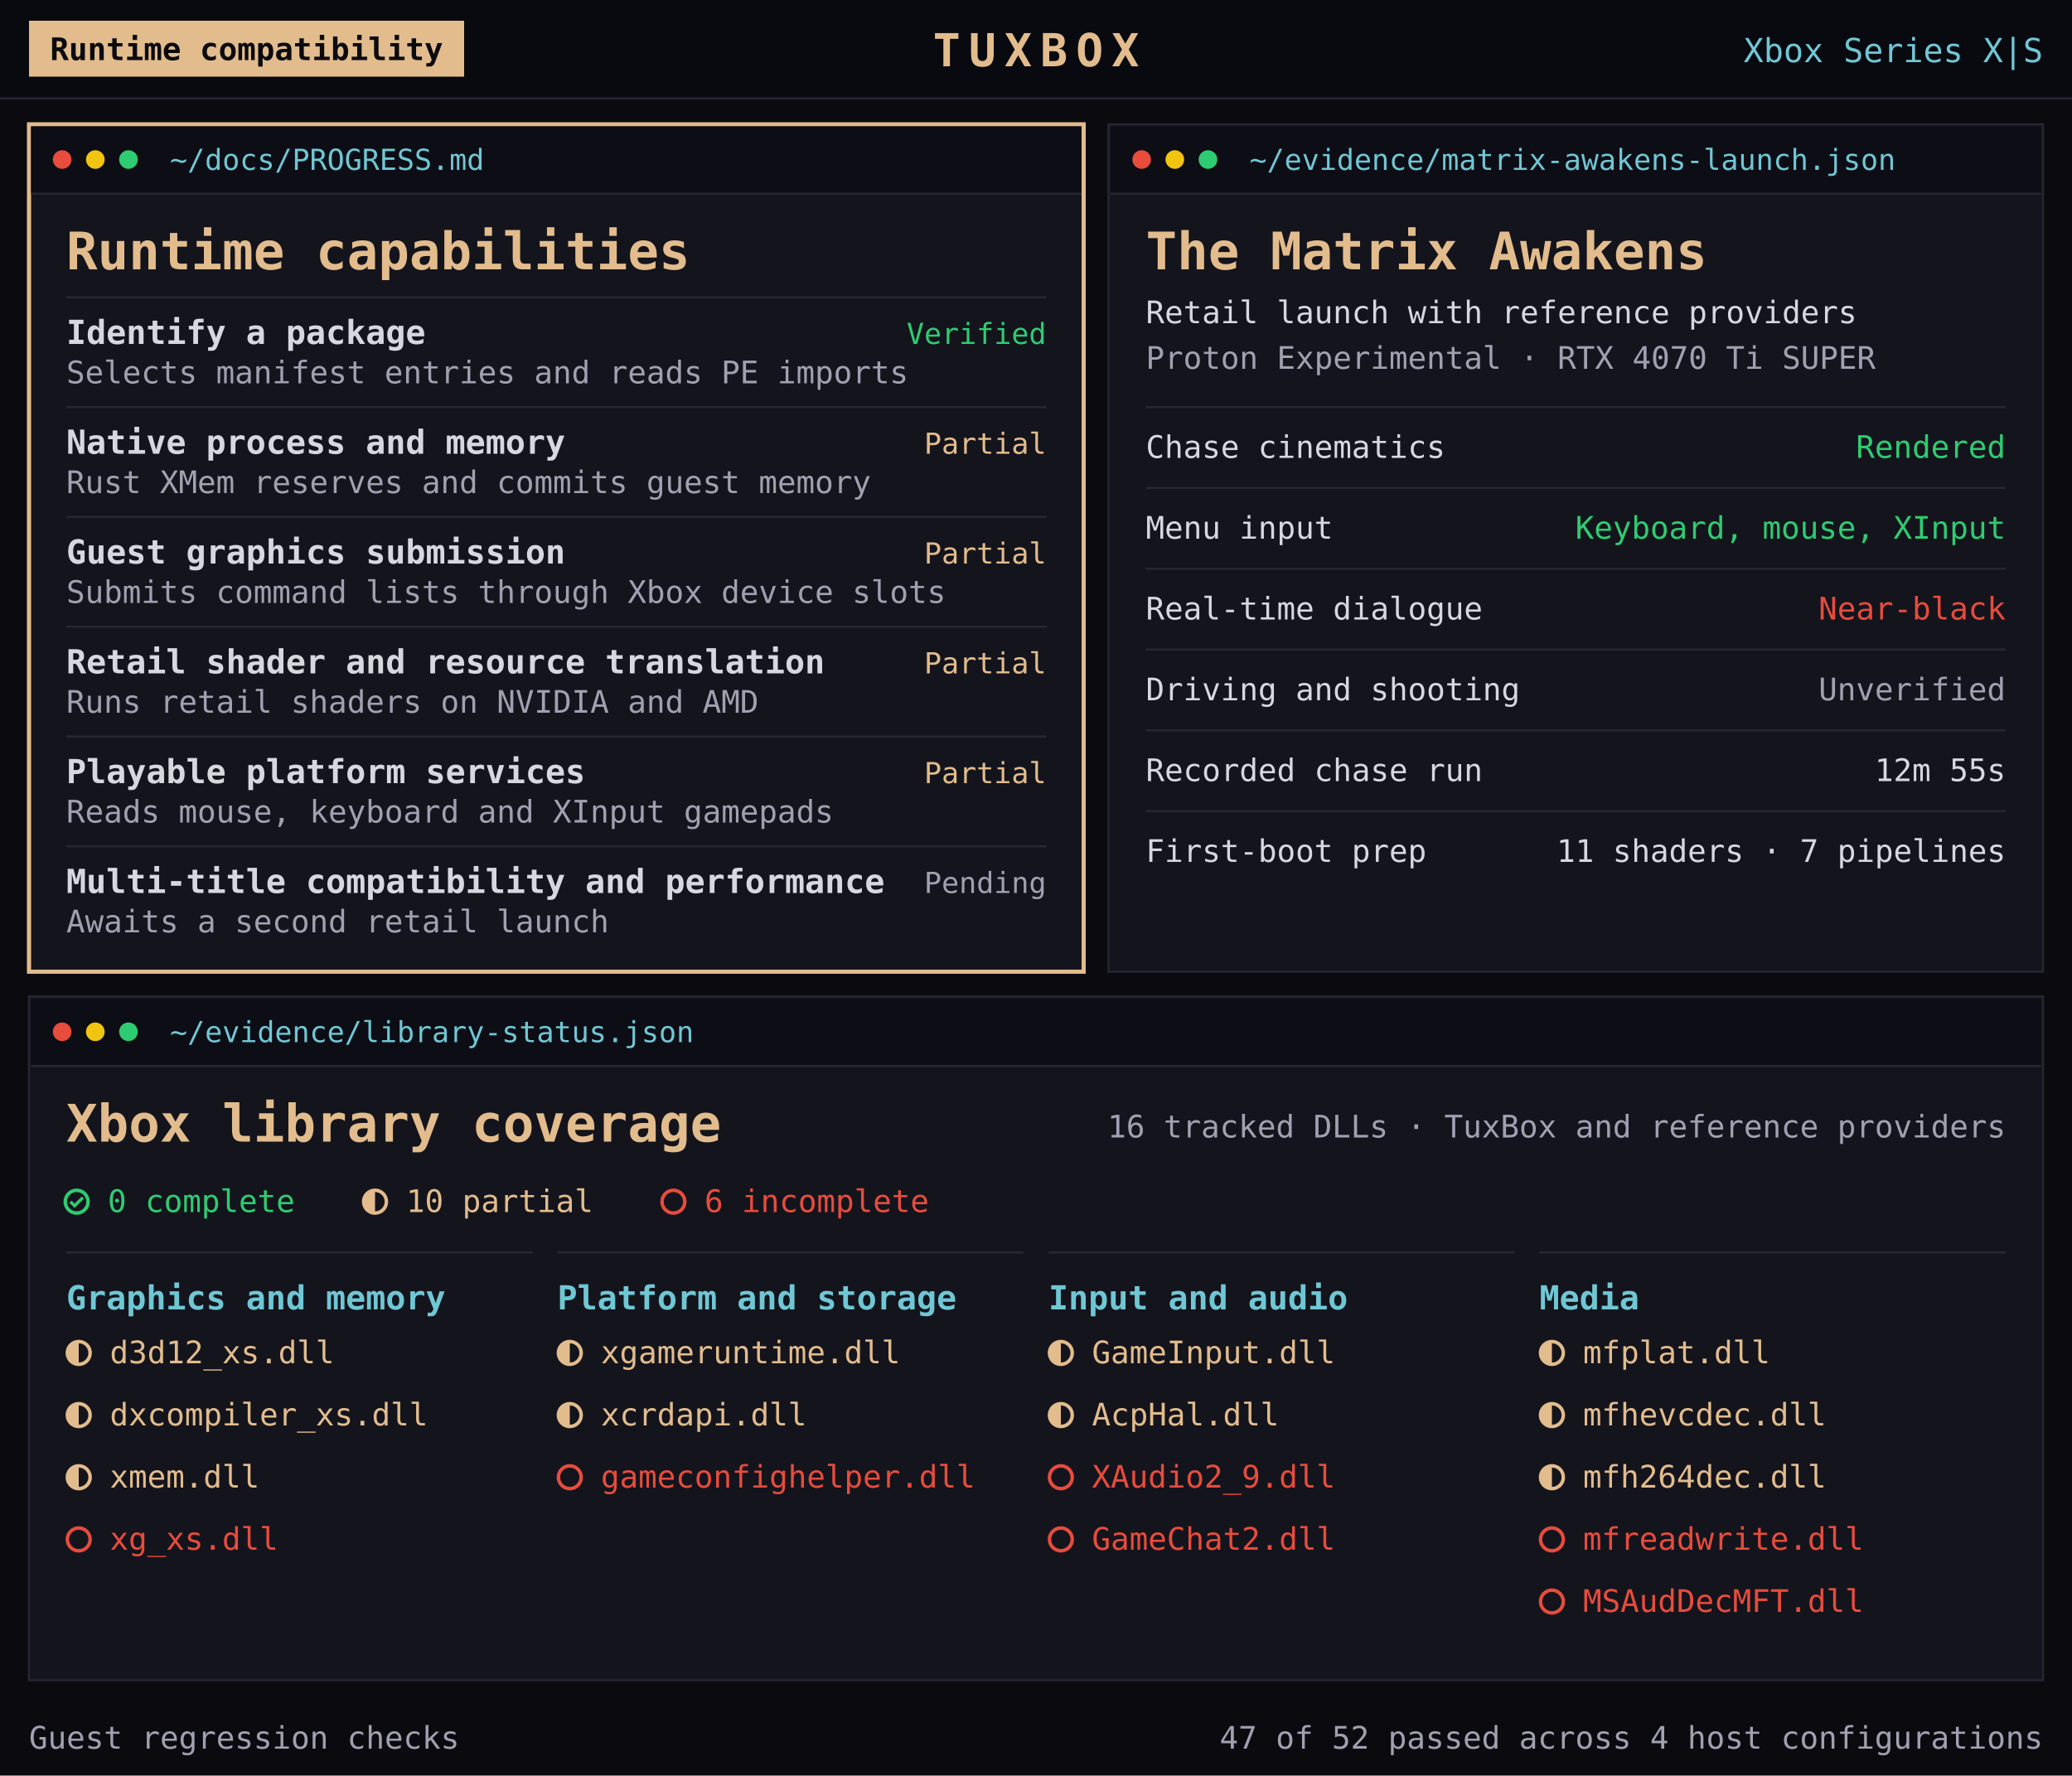
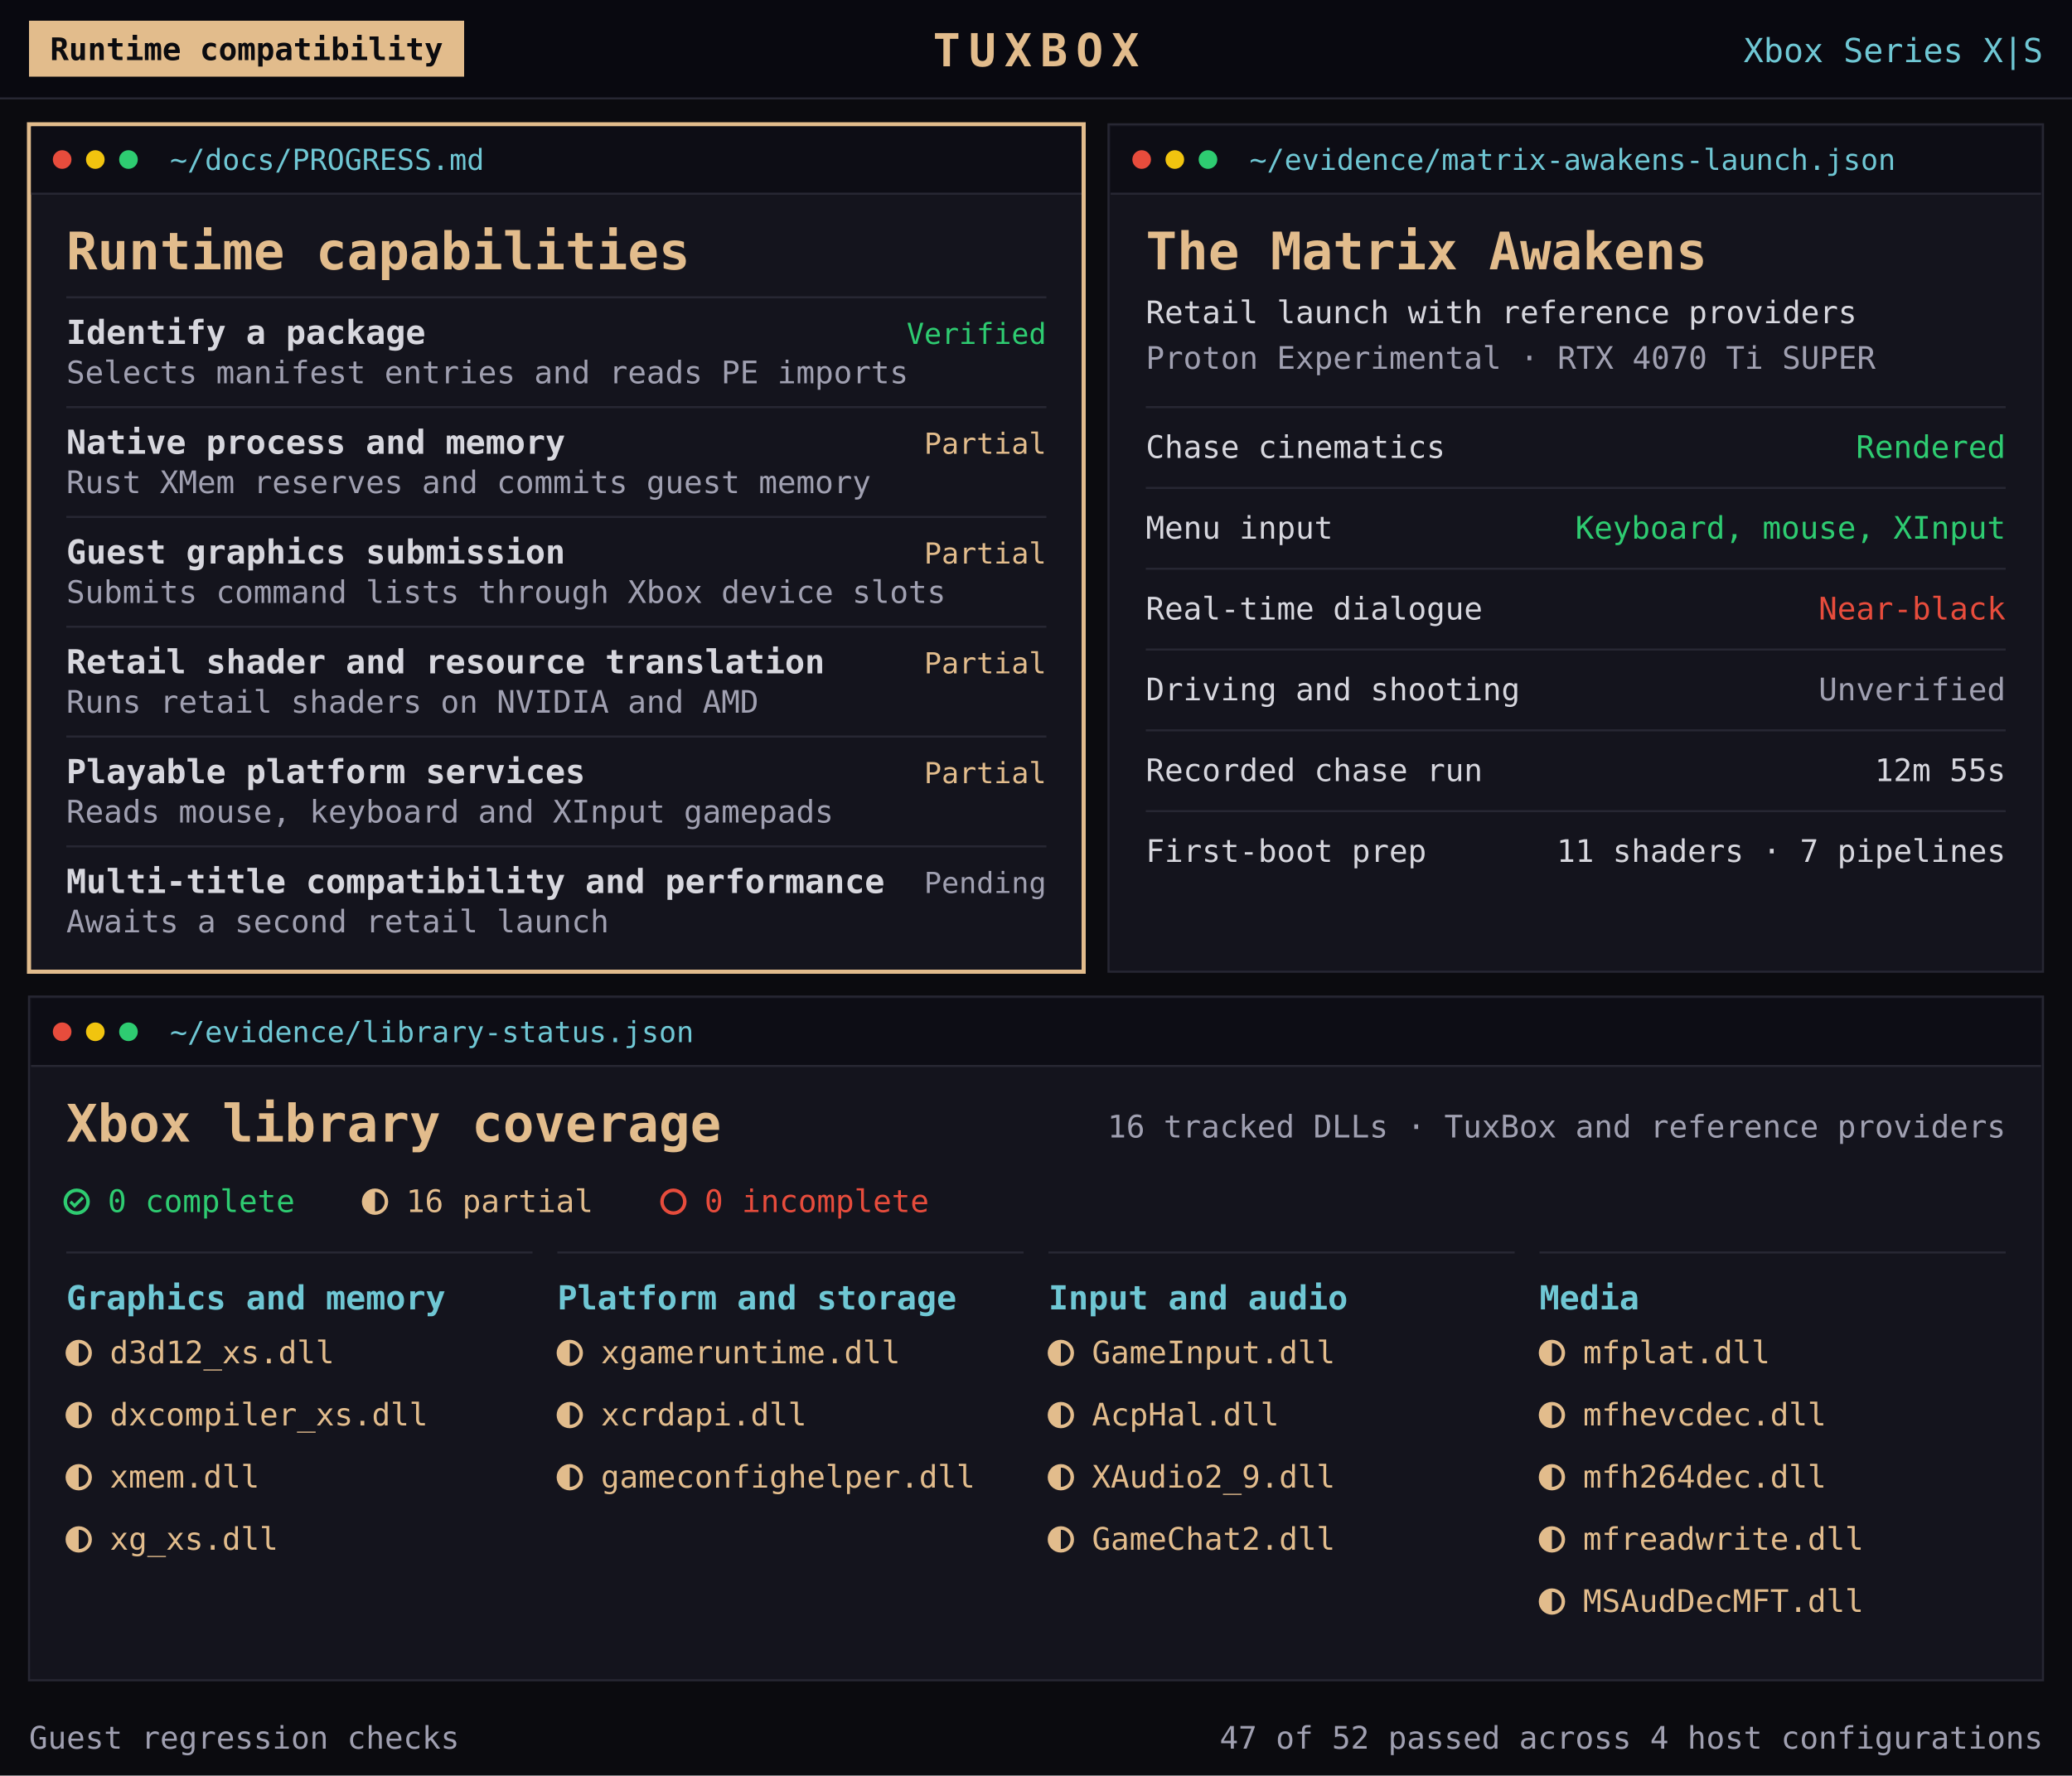
<svg xmlns="http://www.w3.org/2000/svg" role="img" font-family="'Terminess Nerd Font Mono', 'DejaVu Sans Mono', Consolas, monospace" aria-labelledby="map-title map-description" viewBox="0 0 1000 857" width="1000" height="857">
  <rect x="0" y="0" width="1000" height="857" fill="#0b0b0f" />
  <rect x="0" y="0" width="1000" height="48" fill="#090910" />
  <rect x="0" y="47" width="1000" height="1" fill="#272733" />
  <rect x="14" y="10" width="210" height="27" fill="#e2bc8c" />
  <text x="119" y="29" fill="#0b0b0f" font-size="15" text-anchor="middle" font-weight="bold">Runtime compatibility</text>
  <text x="500" y="32" fill="#e2bc8c" font-size="22" text-anchor="middle" font-weight="bold" letter-spacing="4">TUXBOX</text>
  <text x="986" y="30" fill="#6fc7d4" font-size="16" text-anchor="end" font-weight="normal">Xbox Series X|S</text>
  <g transform="translate(14 60)">
    <rect x="0" y="0" width="509" height="409" fill="#14141d" stroke="#e2bc8c" stroke-width="2" />
    <rect x="1" y="1" width="507" height="32" fill="#0d0d15" />
    <rect x="1" y="33" width="507" height="1" fill="#272733" />
    <circle cx="16" cy="17" r="4.5" fill="#e74c3c" />
    <circle cx="32" cy="17" r="4.5" fill="#f1c40f" />
    <circle cx="48" cy="17" r="4.5" fill="#2ecc71" />
    <text x="68" y="22" fill="#6fc7d4" font-size="14" text-anchor="start" font-weight="normal">~/docs/PROGRESS.md</text>
    <text x="18" y="70" fill="#e2bc8c" font-size="25" text-anchor="start" font-weight="bold">Runtime capabilities</text>
    <rect x="18" y="83" width="473" height="1" fill="#272733" />
    <text x="18" y="106" fill="#d7d7de" font-size="16" text-anchor="start" font-weight="bold">Identify a package</text>
    <text x="491" y="106" fill="#2ecc71" font-size="14" text-anchor="end" font-weight="normal">Verified</text>
    <text x="18" y="125" fill="#a0a0b1" font-size="15" text-anchor="start" font-weight="normal">Selects manifest entries and reads PE imports</text>
    <rect x="18" y="136" width="473" height="1" fill="#272733" />
    <text x="18" y="159" fill="#d7d7de" font-size="16" text-anchor="start" font-weight="bold">Native process and memory</text>
    <text x="491" y="159" fill="#e2bc8c" font-size="14" text-anchor="end" font-weight="normal">Partial</text>
    <text x="18" y="178" fill="#a0a0b1" font-size="15" text-anchor="start" font-weight="normal">Rust XMem reserves and commits guest memory</text>
    <rect x="18" y="189" width="473" height="1" fill="#272733" />
    <text x="18" y="212" fill="#d7d7de" font-size="16" text-anchor="start" font-weight="bold">Guest graphics submission</text>
    <text x="491" y="212" fill="#e2bc8c" font-size="14" text-anchor="end" font-weight="normal">Partial</text>
    <text x="18" y="231" fill="#a0a0b1" font-size="15" text-anchor="start" font-weight="normal">Submits command lists through Xbox device slots</text>
    <rect x="18" y="242" width="473" height="1" fill="#272733" />
    <text x="18" y="265" fill="#d7d7de" font-size="16" text-anchor="start" font-weight="bold">Retail shader and resource translation</text>
    <text x="491" y="265" fill="#e2bc8c" font-size="14" text-anchor="end" font-weight="normal">Partial</text>
    <text x="18" y="284" fill="#a0a0b1" font-size="15" text-anchor="start" font-weight="normal">Runs retail shaders on NVIDIA and AMD</text>
    <rect x="18" y="295" width="473" height="1" fill="#272733" />
    <text x="18" y="318" fill="#d7d7de" font-size="16" text-anchor="start" font-weight="bold">Playable platform services</text>
    <text x="491" y="318" fill="#e2bc8c" font-size="14" text-anchor="end" font-weight="normal">Partial</text>
    <text x="18" y="337" fill="#a0a0b1" font-size="15" text-anchor="start" font-weight="normal">Reads mouse, keyboard and XInput gamepads</text>
    <rect x="18" y="348" width="473" height="1" fill="#272733" />
    <text x="18" y="371" fill="#d7d7de" font-size="16" text-anchor="start" font-weight="bold">Multi-title compatibility and performance</text>
    <text x="491" y="371" fill="#a0a0b1" font-size="14" text-anchor="end" font-weight="normal">Pending</text>
    <text x="18" y="390" fill="#a0a0b1" font-size="15" text-anchor="start" font-weight="normal">Awaits a second retail launch</text>
  </g>
  <g transform="translate(535 60)">
    <rect x="0" y="0" width="451" height="409" fill="#14141d" stroke="#272733" stroke-width="1" />
    <rect x="1" y="1" width="449" height="32" fill="#0d0d15" />
    <rect x="1" y="33" width="449" height="1" fill="#272733" />
    <circle cx="16" cy="17" r="4.5" fill="#e74c3c" />
    <circle cx="32" cy="17" r="4.5" fill="#f1c40f" />
    <circle cx="48" cy="17" r="4.5" fill="#2ecc71" />
    <text x="68" y="22" fill="#6fc7d4" font-size="14" text-anchor="start" font-weight="normal">~/evidence/matrix-awakens-launch.json</text>
    <text x="18" y="70" fill="#e2bc8c" font-size="25" text-anchor="start" font-weight="bold">The Matrix Awakens</text>
    <text x="18" y="96" fill="#d7d7de" font-size="15" text-anchor="start" font-weight="normal">Retail launch with reference providers</text>
    <text x="18" y="118" fill="#a0a0b1" font-size="15" text-anchor="start" font-weight="normal">Proton Experimental · RTX 4070 Ti SUPER</text>
    <rect x="18" y="136" width="415" height="1" fill="#272733" />
    <text x="18" y="161" fill="#d7d7de" font-size="15" text-anchor="start" font-weight="normal">Chase cinematics</text>
    <text x="433" y="161" fill="#2ecc71" font-size="15" text-anchor="end" font-weight="normal">Rendered</text>
    <rect x="18" y="175" width="415" height="1" fill="#272733" />
    <text x="18" y="200" fill="#d7d7de" font-size="15" text-anchor="start" font-weight="normal">Menu input</text>
    <text x="433" y="200" fill="#2ecc71" font-size="15" text-anchor="end" font-weight="normal">Keyboard, mouse, XInput</text>
    <rect x="18" y="214" width="415" height="1" fill="#272733" />
    <text x="18" y="239" fill="#d7d7de" font-size="15" text-anchor="start" font-weight="normal">Real-time dialogue</text>
    <text x="433" y="239" fill="#e74c3c" font-size="15" text-anchor="end" font-weight="normal">Near-black</text>
    <rect x="18" y="253" width="415" height="1" fill="#272733" />
    <text x="18" y="278" fill="#d7d7de" font-size="15" text-anchor="start" font-weight="normal">Driving and shooting</text>
    <text x="433" y="278" fill="#a0a0b1" font-size="15" text-anchor="end" font-weight="normal">Unverified</text>
    <rect x="18" y="292" width="415" height="1" fill="#272733" />
    <text x="18" y="317" fill="#d7d7de" font-size="15" text-anchor="start" font-weight="normal">Recorded chase run</text>
    <text x="433" y="317" fill="#d7d7de" font-size="15" text-anchor="end" font-weight="normal">12m 55s</text>
    <rect x="18" y="331" width="415" height="1" fill="#272733" />
    <text x="18" y="356" fill="#d7d7de" font-size="15" text-anchor="start" font-weight="normal">First-boot prep</text>
    <text x="433" y="356" fill="#d7d7de" font-size="15" text-anchor="end" font-weight="normal">11 shaders · 7 pipelines</text>
  </g>
  <g transform="translate(14 481)">
    <rect x="0" y="0" width="972" height="330" fill="#14141d" stroke="#272733" stroke-width="1" />
    <rect x="1" y="1" width="970" height="32" fill="#0d0d15" />
    <rect x="1" y="33" width="970" height="1" fill="#272733" />
    <circle cx="16" cy="17" r="4.5" fill="#e74c3c" />
    <circle cx="32" cy="17" r="4.5" fill="#f1c40f" />
    <circle cx="48" cy="17" r="4.5" fill="#2ecc71" />
    <text x="68" y="22" fill="#6fc7d4" font-size="14" text-anchor="start" font-weight="normal">~/evidence/library-status.json</text>
    <text x="18" y="70" fill="#e2bc8c" font-size="25" text-anchor="start" font-weight="bold">Xbox library coverage</text>
    <text x="954" y="68" fill="#a0a0b1" font-size="15" text-anchor="end" font-weight="normal">16 tracked DLLs · TuxBox and reference providers</text>
    <g transform="translate(23 99)">
      <circle cx="0" cy="0" r="5.5" fill="none" stroke="#2ecc71" stroke-width="1.7" />
      <path d="M-3,0 -1,2 3,-2" fill="none" stroke="#2ecc71" stroke-width="1.5" />
    </g>
    <text x="38" y="104" fill="#2ecc71" font-size="15" text-anchor="start" font-weight="normal">0 complete</text>
    <g transform="translate(167 99)">
      <circle cx="0" cy="0" r="5.5" fill="none" stroke="#e2bc8c" stroke-width="1.7" />
      <path d="M0,-5.5 A5.5,5.5 0 0 0 0,5.5 Z" fill="#e2bc8c" />
    </g>
-     <text x="182" y="104" fill="#e2bc8c" font-size="15" text-anchor="start" font-weight="normal">10 partial</text>
+     <text x="182" y="104" fill="#e2bc8c" font-size="15" text-anchor="start" font-weight="normal">16 partial</text>
    <g transform="translate(311 99)">
      <circle cx="0" cy="0" r="5.5" fill="none" stroke="#e74c3c" stroke-width="1.7" />
    </g>
-     <text x="326" y="104" fill="#e74c3c" font-size="15" text-anchor="start" font-weight="normal">6 incomplete</text>
+     <text x="326" y="104" fill="#e74c3c" font-size="15" text-anchor="start" font-weight="normal">0 incomplete</text>
    <rect x="18.0" y="123" width="225.0" height="1" fill="#272733" />
    <text x="18.0" y="151" fill="#6fc7d4" font-size="16" text-anchor="start" font-weight="bold">Graphics and memory</text>
    <g>
      <g transform="translate(24.0 172)">
        <circle cx="0" cy="0" r="5.5" fill="none" stroke="#e2bc8c" stroke-width="1.7" />
        <path d="M0,-5.5 A5.5,5.5 0 0 0 0,5.5 Z" fill="#e2bc8c" />
      </g>
      <text x="39.0" y="177" fill="#e2bc8c" font-size="15" text-anchor="start" font-weight="normal">d3d12_xs.dll</text>
    </g>
    <g>
      <g transform="translate(24.0 202)">
        <circle cx="0" cy="0" r="5.5" fill="none" stroke="#e2bc8c" stroke-width="1.7" />
        <path d="M0,-5.5 A5.5,5.5 0 0 0 0,5.5 Z" fill="#e2bc8c" />
      </g>
      <text x="39.0" y="207" fill="#e2bc8c" font-size="15" text-anchor="start" font-weight="normal">dxcompiler_xs.dll</text>
    </g>
    <g>
      <g transform="translate(24.0 232)">
        <circle cx="0" cy="0" r="5.5" fill="none" stroke="#e2bc8c" stroke-width="1.7" />
        <path d="M0,-5.5 A5.5,5.5 0 0 0 0,5.5 Z" fill="#e2bc8c" />
      </g>
      <text x="39.0" y="237" fill="#e2bc8c" font-size="15" text-anchor="start" font-weight="normal">xmem.dll</text>
    </g>
    <g>
      <g transform="translate(24.0 262)">
-         <circle cx="0" cy="0" r="5.5" fill="none" stroke="#e74c3c" stroke-width="1.7" />
-       </g>
-       <text x="39.0" y="267" fill="#e74c3c" font-size="15" text-anchor="start" font-weight="normal">xg_xs.dll</text>
+         <circle cx="0" cy="0" r="5.5" fill="none" stroke="#e2bc8c" stroke-width="1.7" />
+         <path d="M0,-5.5 A5.5,5.5 0 0 0 0,5.5 Z" fill="#e2bc8c" />
+       </g>
+       <text x="39.0" y="267" fill="#e2bc8c" font-size="15" text-anchor="start" font-weight="normal">xg_xs.dll</text>
    </g>
    <rect x="255.0" y="123" width="225.0" height="1" fill="#272733" />
    <text x="255.0" y="151" fill="#6fc7d4" font-size="16" text-anchor="start" font-weight="bold">Platform and storage</text>
    <g>
      <g transform="translate(261.0 172)">
        <circle cx="0" cy="0" r="5.5" fill="none" stroke="#e2bc8c" stroke-width="1.7" />
        <path d="M0,-5.5 A5.5,5.5 0 0 0 0,5.5 Z" fill="#e2bc8c" />
      </g>
      <text x="276.0" y="177" fill="#e2bc8c" font-size="15" text-anchor="start" font-weight="normal">xgameruntime.dll</text>
    </g>
    <g>
      <g transform="translate(261.0 202)">
        <circle cx="0" cy="0" r="5.5" fill="none" stroke="#e2bc8c" stroke-width="1.7" />
        <path d="M0,-5.5 A5.5,5.5 0 0 0 0,5.5 Z" fill="#e2bc8c" />
      </g>
      <text x="276.0" y="207" fill="#e2bc8c" font-size="15" text-anchor="start" font-weight="normal">xcrdapi.dll</text>
    </g>
    <g>
      <g transform="translate(261.0 232)">
-         <circle cx="0" cy="0" r="5.5" fill="none" stroke="#e74c3c" stroke-width="1.7" />
-       </g>
-       <text x="276.0" y="237" fill="#e74c3c" font-size="15" text-anchor="start" font-weight="normal">gameconfighelper.dll</text>
+         <circle cx="0" cy="0" r="5.5" fill="none" stroke="#e2bc8c" stroke-width="1.7" />
+         <path d="M0,-5.5 A5.5,5.5 0 0 0 0,5.5 Z" fill="#e2bc8c" />
+       </g>
+       <text x="276.0" y="237" fill="#e2bc8c" font-size="15" text-anchor="start" font-weight="normal">gameconfighelper.dll</text>
    </g>
    <rect x="492.0" y="123" width="225.0" height="1" fill="#272733" />
    <text x="492.0" y="151" fill="#6fc7d4" font-size="16" text-anchor="start" font-weight="bold">Input and audio</text>
    <g>
      <g transform="translate(498.0 172)">
        <circle cx="0" cy="0" r="5.5" fill="none" stroke="#e2bc8c" stroke-width="1.7" />
        <path d="M0,-5.5 A5.5,5.5 0 0 0 0,5.5 Z" fill="#e2bc8c" />
      </g>
      <text x="513.0" y="177" fill="#e2bc8c" font-size="15" text-anchor="start" font-weight="normal">GameInput.dll</text>
    </g>
    <g>
      <g transform="translate(498.0 202)">
        <circle cx="0" cy="0" r="5.5" fill="none" stroke="#e2bc8c" stroke-width="1.7" />
        <path d="M0,-5.5 A5.5,5.5 0 0 0 0,5.5 Z" fill="#e2bc8c" />
      </g>
      <text x="513.0" y="207" fill="#e2bc8c" font-size="15" text-anchor="start" font-weight="normal">AcpHal.dll</text>
    </g>
    <g>
      <g transform="translate(498.0 232)">
-         <circle cx="0" cy="0" r="5.5" fill="none" stroke="#e74c3c" stroke-width="1.7" />
-       </g>
-       <text x="513.0" y="237" fill="#e74c3c" font-size="15" text-anchor="start" font-weight="normal">XAudio2_9.dll</text>
+         <circle cx="0" cy="0" r="5.5" fill="none" stroke="#e2bc8c" stroke-width="1.7" />
+         <path d="M0,-5.5 A5.5,5.5 0 0 0 0,5.5 Z" fill="#e2bc8c" />
+       </g>
+       <text x="513.0" y="237" fill="#e2bc8c" font-size="15" text-anchor="start" font-weight="normal">XAudio2_9.dll</text>
    </g>
    <g>
      <g transform="translate(498.0 262)">
-         <circle cx="0" cy="0" r="5.5" fill="none" stroke="#e74c3c" stroke-width="1.7" />
-       </g>
-       <text x="513.0" y="267" fill="#e74c3c" font-size="15" text-anchor="start" font-weight="normal">GameChat2.dll</text>
+         <circle cx="0" cy="0" r="5.5" fill="none" stroke="#e2bc8c" stroke-width="1.7" />
+         <path d="M0,-5.5 A5.5,5.5 0 0 0 0,5.5 Z" fill="#e2bc8c" />
+       </g>
+       <text x="513.0" y="267" fill="#e2bc8c" font-size="15" text-anchor="start" font-weight="normal">GameChat2.dll</text>
    </g>
    <rect x="729.0" y="123" width="225.0" height="1" fill="#272733" />
    <text x="729.0" y="151" fill="#6fc7d4" font-size="16" text-anchor="start" font-weight="bold">Media</text>
    <g>
      <g transform="translate(735.0 172)">
        <circle cx="0" cy="0" r="5.5" fill="none" stroke="#e2bc8c" stroke-width="1.7" />
        <path d="M0,-5.5 A5.5,5.5 0 0 0 0,5.5 Z" fill="#e2bc8c" />
      </g>
      <text x="750.0" y="177" fill="#e2bc8c" font-size="15" text-anchor="start" font-weight="normal">mfplat.dll</text>
    </g>
    <g>
      <g transform="translate(735.0 202)">
        <circle cx="0" cy="0" r="5.5" fill="none" stroke="#e2bc8c" stroke-width="1.7" />
        <path d="M0,-5.5 A5.5,5.5 0 0 0 0,5.5 Z" fill="#e2bc8c" />
      </g>
      <text x="750.0" y="207" fill="#e2bc8c" font-size="15" text-anchor="start" font-weight="normal">mfhevcdec.dll</text>
    </g>
    <g>
      <g transform="translate(735.0 232)">
        <circle cx="0" cy="0" r="5.5" fill="none" stroke="#e2bc8c" stroke-width="1.7" />
        <path d="M0,-5.5 A5.5,5.5 0 0 0 0,5.5 Z" fill="#e2bc8c" />
      </g>
      <text x="750.0" y="237" fill="#e2bc8c" font-size="15" text-anchor="start" font-weight="normal">mfh264dec.dll</text>
    </g>
    <g>
      <g transform="translate(735.0 262)">
-         <circle cx="0" cy="0" r="5.5" fill="none" stroke="#e74c3c" stroke-width="1.7" />
-       </g>
-       <text x="750.0" y="267" fill="#e74c3c" font-size="15" text-anchor="start" font-weight="normal">mfreadwrite.dll</text>
+         <circle cx="0" cy="0" r="5.5" fill="none" stroke="#e2bc8c" stroke-width="1.7" />
+         <path d="M0,-5.5 A5.5,5.5 0 0 0 0,5.5 Z" fill="#e2bc8c" />
+       </g>
+       <text x="750.0" y="267" fill="#e2bc8c" font-size="15" text-anchor="start" font-weight="normal">mfreadwrite.dll</text>
    </g>
    <g>
      <g transform="translate(735.0 292)">
-         <circle cx="0" cy="0" r="5.5" fill="none" stroke="#e74c3c" stroke-width="1.7" />
-       </g>
-       <text x="750.0" y="297" fill="#e74c3c" font-size="15" text-anchor="start" font-weight="normal">MSAudDecMFT.dll</text>
+         <circle cx="0" cy="0" r="5.5" fill="none" stroke="#e2bc8c" stroke-width="1.7" />
+         <path d="M0,-5.5 A5.5,5.5 0 0 0 0,5.5 Z" fill="#e2bc8c" />
+       </g>
+       <text x="750.0" y="297" fill="#e2bc8c" font-size="15" text-anchor="start" font-weight="normal">MSAudDecMFT.dll</text>
    </g>
  </g>
  <g transform="translate(14 823)">
    <text x="0" y="21" fill="#a0a0b1" font-size="15" text-anchor="start" font-weight="normal">Guest regression checks</text>
    <text x="972" y="21" fill="#a0a0b1" font-size="15" text-anchor="end" font-weight="normal">47 of 52 passed across 4 host configurations</text>
  </g>
</svg>
